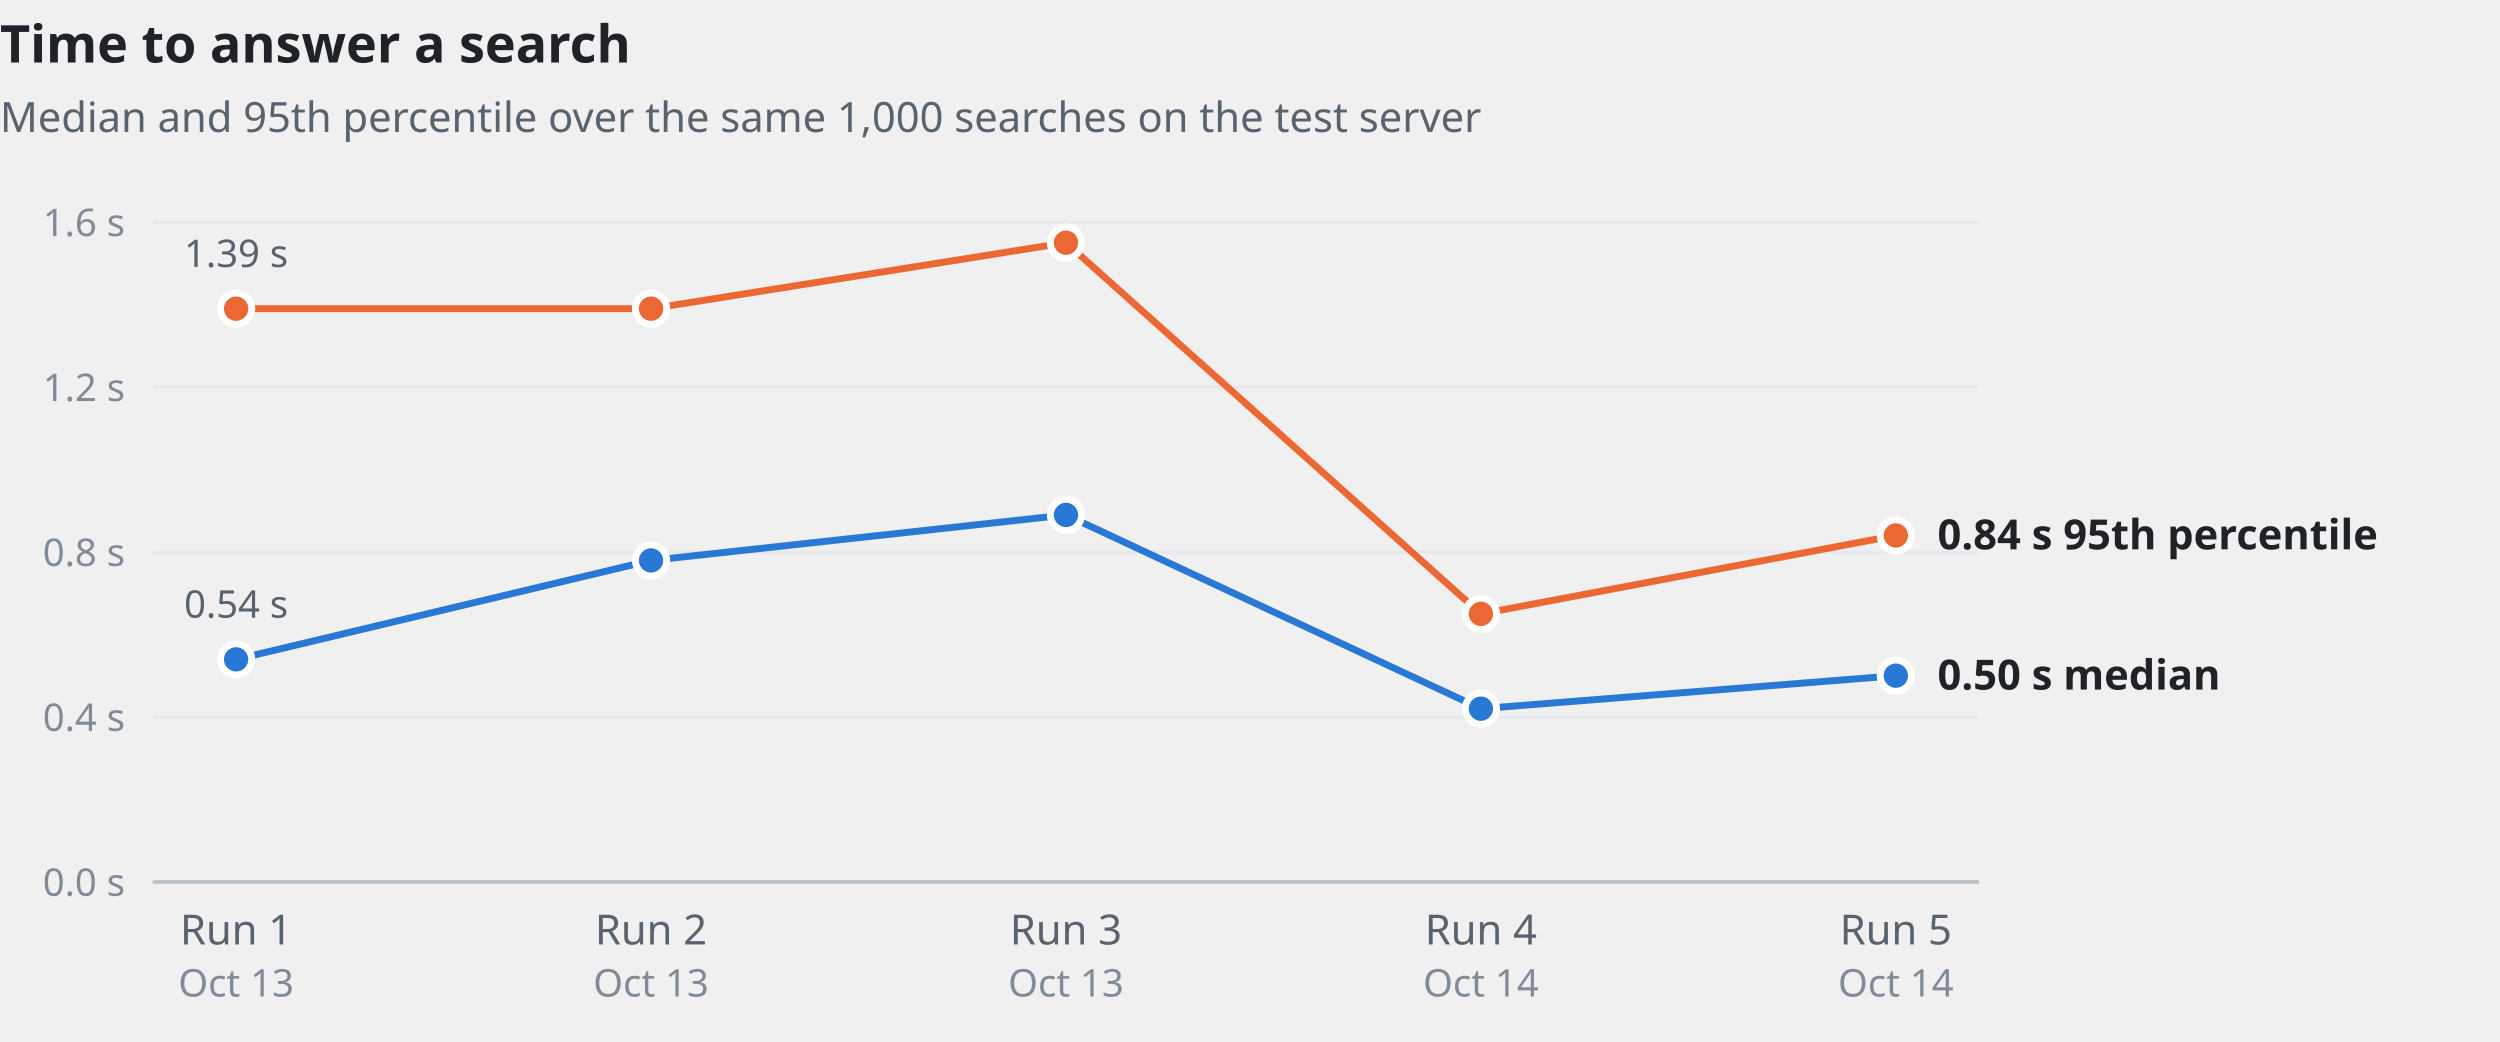
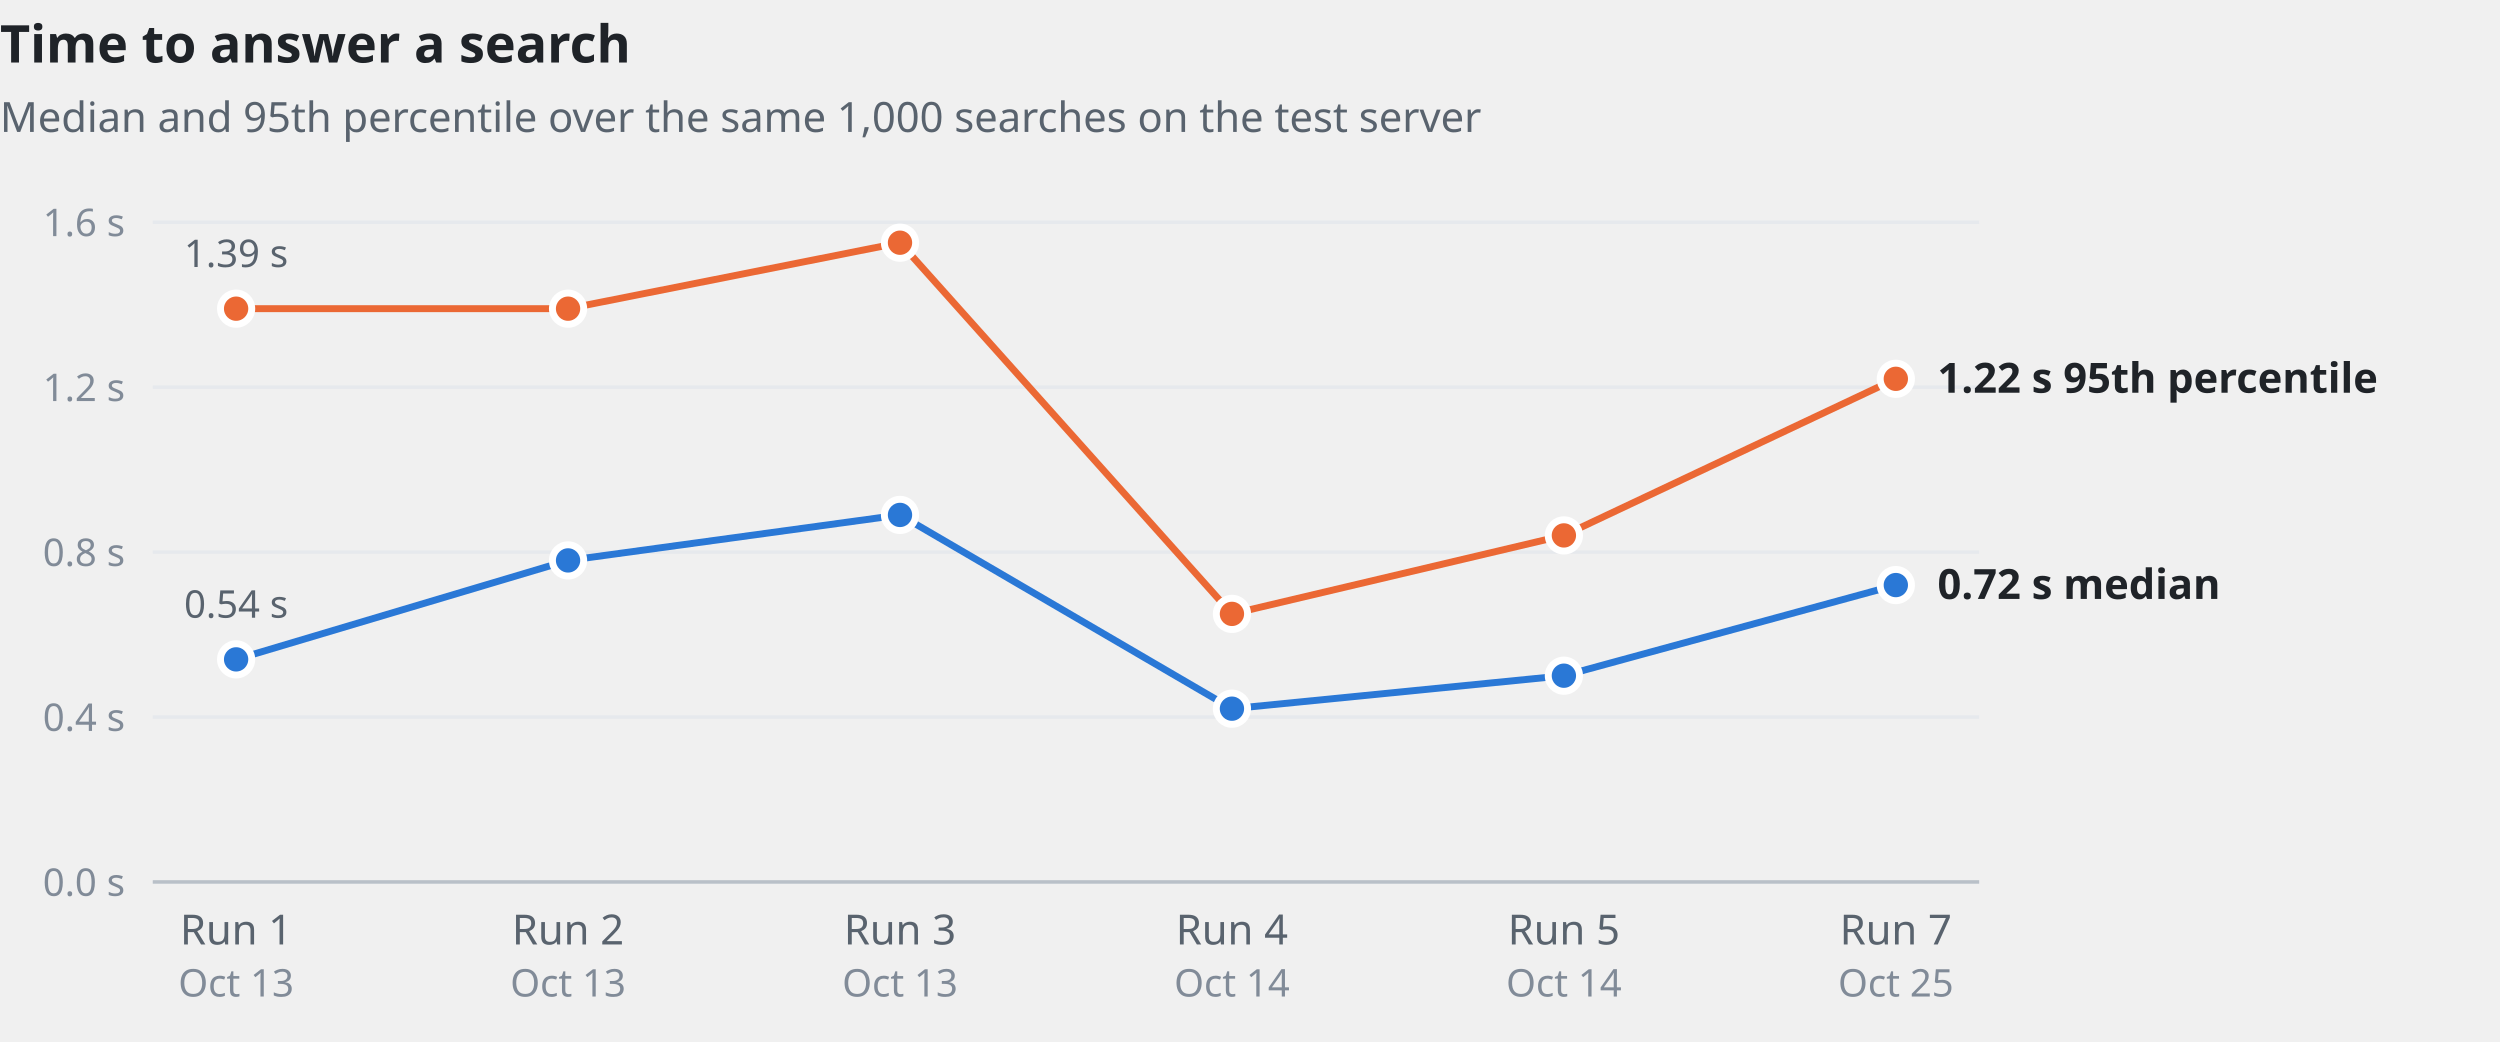
<svg xmlns="http://www.w3.org/2000/svg" width="720" height="300" viewBox="0 0 720 300" role="img" font-family="-apple-system,BlinkMacSystemFont,'Segoe UI','Noto Sans',Helvetica,Arial,sans-serif">
  <text x="0.0" y="18.0" font-size="15" fill="#1f2328" text-anchor="start" font-weight="600">Time to answer a search</text>
  <text x="0.0" y="38.0" font-size="12" fill="#59636e" text-anchor="start" font-weight="400">Median and 95th percentile over the same 1,000 searches on the test server</text>
  <line x1="44.0" y1="254.0" x2="570.0" y2="254.0" stroke="#e6e9ed" stroke-width="1" />
  <text x="36.0" y="258.0" font-size="11" fill="#818b98" text-anchor="end" font-weight="400">0.0 s</text>
  <line x1="44.0" y1="206.5" x2="570.0" y2="206.5" stroke="#e6e9ed" stroke-width="1" />
  <text x="36.0" y="210.5" font-size="11" fill="#818b98" text-anchor="end" font-weight="400">0.4 s</text>
  <line x1="44.0" y1="159.0" x2="570.0" y2="159.0" stroke="#e6e9ed" stroke-width="1" />
  <text x="36.0" y="163.0" font-size="11" fill="#818b98" text-anchor="end" font-weight="400">0.8 s</text>
  <line x1="44.0" y1="111.5" x2="570.0" y2="111.5" stroke="#e6e9ed" stroke-width="1" />
  <text x="36.0" y="115.5" font-size="11" fill="#818b98" text-anchor="end" font-weight="400">1.2 s</text>
  <line x1="44.0" y1="64.0" x2="570.0" y2="64.0" stroke="#e6e9ed" stroke-width="1" />
  <text x="36.0" y="68.0" font-size="11" fill="#818b98" text-anchor="end" font-weight="400">1.6 s</text>
  <line x1="44.0" y1="254.0" x2="570.0" y2="254.0" stroke="#b9c0c8" stroke-width="1" />
-   <polyline points="68.0,88.9 187.5,88.9 307.0,69.9 426.5,176.8 546.0,154.2" fill="none" stroke="#eb6834" stroke-width="2" stroke-linejoin="round" stroke-linecap="round" />
+   <polyline points="68.0,88.9 163.6,88.9 259.2,69.9 354.8,176.8 450.4,154.2 546.0,109.1" fill="none" stroke="#eb6834" stroke-width="2" stroke-linejoin="round" stroke-linecap="round" />
  <circle cx="68.0" cy="88.9" r="4.5" fill="#eb6834" stroke="#ffffff" stroke-width="2" />
-   <circle cx="187.5" cy="88.9" r="4.5" fill="#eb6834" stroke="#ffffff" stroke-width="2" />
-   <circle cx="307.0" cy="69.9" r="4.5" fill="#eb6834" stroke="#ffffff" stroke-width="2" />
-   <circle cx="426.5" cy="176.8" r="4.5" fill="#eb6834" stroke="#ffffff" stroke-width="2" />
-   <circle cx="546.0" cy="154.2" r="4.5" fill="#eb6834" stroke="#ffffff" stroke-width="2" />
+   <circle cx="163.6" cy="88.9" r="4.5" fill="#eb6834" stroke="#ffffff" stroke-width="2" />
+   <circle cx="259.2" cy="69.9" r="4.5" fill="#eb6834" stroke="#ffffff" stroke-width="2" />
+   <circle cx="354.8" cy="176.8" r="4.5" fill="#eb6834" stroke="#ffffff" stroke-width="2" />
+   <circle cx="450.4" cy="154.2" r="4.5" fill="#eb6834" stroke="#ffffff" stroke-width="2" />
+   <circle cx="546.0" cy="109.1" r="4.5" fill="#eb6834" stroke="#ffffff" stroke-width="2" />
  <text x="68.0" y="76.9" font-size="11" fill="#59636e" text-anchor="middle" font-weight="400">1.39 s</text>
-   <text x="558.0" y="158.2" font-size="12" fill="#1f2328" text-anchor="start" font-weight="600">0.84 s  95th percentile</text>
-   <polyline points="68.0,189.9 187.5,161.4 307.0,148.3 426.5,204.1 546.0,194.6" fill="none" stroke="#2a78d6" stroke-width="2" stroke-linejoin="round" stroke-linecap="round" />
+   <text x="558.0" y="113.1" font-size="12" fill="#1f2328" text-anchor="start" font-weight="600">1.22 s  95th percentile</text>
+   <polyline points="68.0,189.9 163.6,161.4 259.2,148.3 354.8,204.1 450.4,194.6 546.0,168.5" fill="none" stroke="#2a78d6" stroke-width="2" stroke-linejoin="round" stroke-linecap="round" />
  <circle cx="68.0" cy="189.9" r="4.5" fill="#2a78d6" stroke="#ffffff" stroke-width="2" />
-   <circle cx="187.5" cy="161.4" r="4.5" fill="#2a78d6" stroke="#ffffff" stroke-width="2" />
-   <circle cx="307.0" cy="148.3" r="4.5" fill="#2a78d6" stroke="#ffffff" stroke-width="2" />
-   <circle cx="426.5" cy="204.1" r="4.5" fill="#2a78d6" stroke="#ffffff" stroke-width="2" />
-   <circle cx="546.0" cy="194.6" r="4.5" fill="#2a78d6" stroke="#ffffff" stroke-width="2" />
+   <circle cx="163.6" cy="161.4" r="4.5" fill="#2a78d6" stroke="#ffffff" stroke-width="2" />
+   <circle cx="259.2" cy="148.3" r="4.5" fill="#2a78d6" stroke="#ffffff" stroke-width="2" />
+   <circle cx="354.8" cy="204.1" r="4.5" fill="#2a78d6" stroke="#ffffff" stroke-width="2" />
+   <circle cx="450.4" cy="194.6" r="4.5" fill="#2a78d6" stroke="#ffffff" stroke-width="2" />
+   <circle cx="546.0" cy="168.5" r="4.5" fill="#2a78d6" stroke="#ffffff" stroke-width="2" />
  <text x="68.0" y="177.9" font-size="11" fill="#59636e" text-anchor="middle" font-weight="400">0.54 s</text>
-   <text x="558.0" y="198.6" font-size="12" fill="#1f2328" text-anchor="start" font-weight="600">0.50 s  median</text>
+   <text x="558.0" y="172.5" font-size="12" fill="#1f2328" text-anchor="start" font-weight="600">0.72 s  median</text>
  <text x="68.0" y="272.0" font-size="12" fill="#59636e" text-anchor="middle" font-weight="400">Run 1</text>
  <text x="68.0" y="287.0" font-size="11" fill="#818b98" text-anchor="middle" font-weight="400">Oct 13</text>
-   <text x="187.5" y="272.0" font-size="12" fill="#59636e" text-anchor="middle" font-weight="400">Run 2</text>
-   <text x="187.5" y="287.0" font-size="11" fill="#818b98" text-anchor="middle" font-weight="400">Oct 13</text>
-   <text x="307.0" y="272.0" font-size="12" fill="#59636e" text-anchor="middle" font-weight="400">Run 3</text>
-   <text x="307.0" y="287.0" font-size="11" fill="#818b98" text-anchor="middle" font-weight="400">Oct 13</text>
-   <text x="426.5" y="272.0" font-size="12" fill="#59636e" text-anchor="middle" font-weight="400">Run 4</text>
-   <text x="426.5" y="287.0" font-size="11" fill="#818b98" text-anchor="middle" font-weight="400">Oct 14</text>
-   <text x="546.0" y="272.0" font-size="12" fill="#59636e" text-anchor="middle" font-weight="400">Run 5</text>
-   <text x="546.0" y="287.0" font-size="11" fill="#818b98" text-anchor="middle" font-weight="400">Oct 14</text>
+   <text x="163.6" y="272.0" font-size="12" fill="#59636e" text-anchor="middle" font-weight="400">Run 2</text>
+   <text x="163.6" y="287.0" font-size="11" fill="#818b98" text-anchor="middle" font-weight="400">Oct 13</text>
+   <text x="259.2" y="272.0" font-size="12" fill="#59636e" text-anchor="middle" font-weight="400">Run 3</text>
+   <text x="259.2" y="287.0" font-size="11" fill="#818b98" text-anchor="middle" font-weight="400">Oct 13</text>
+   <text x="354.8" y="272.0" font-size="12" fill="#59636e" text-anchor="middle" font-weight="400">Run 4</text>
+   <text x="354.8" y="287.0" font-size="11" fill="#818b98" text-anchor="middle" font-weight="400">Oct 14</text>
+   <text x="450.4" y="272.0" font-size="12" fill="#59636e" text-anchor="middle" font-weight="400">Run 5</text>
+   <text x="450.4" y="287.0" font-size="11" fill="#818b98" text-anchor="middle" font-weight="400">Oct 14</text>
+   <text x="546.0" y="272.0" font-size="12" fill="#59636e" text-anchor="middle" font-weight="400">Run 7</text>
+   <text x="546.0" y="287.0" font-size="11" fill="#818b98" text-anchor="middle" font-weight="400">Oct 25</text>
</svg>
